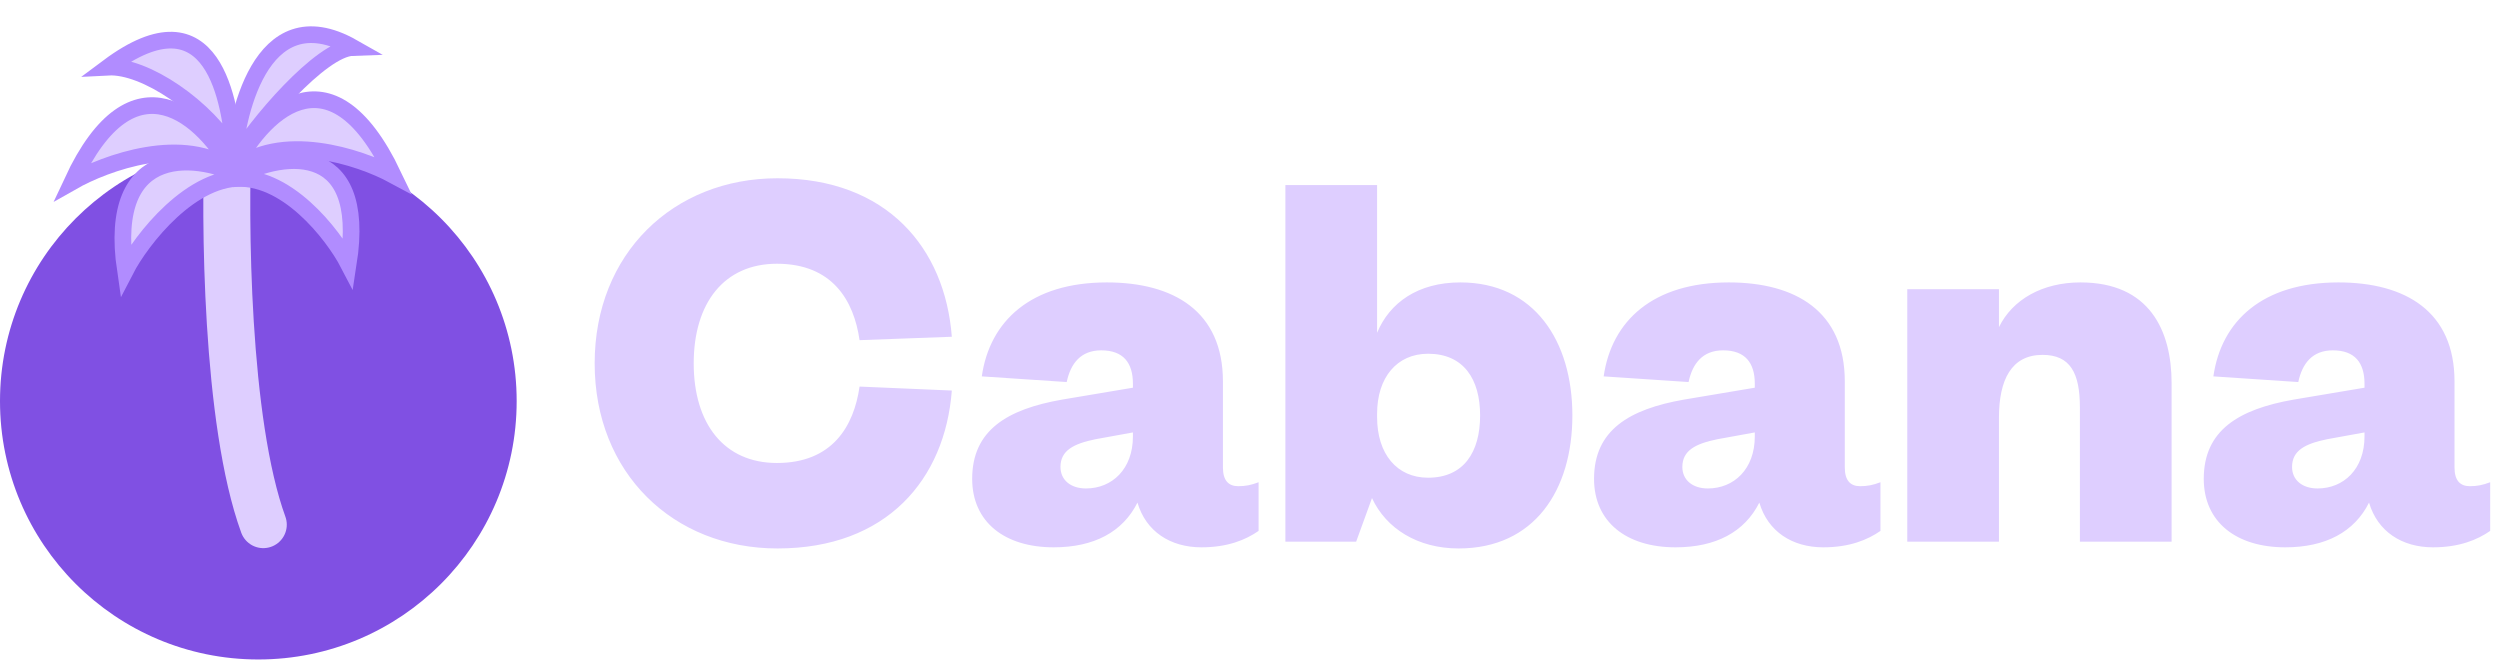
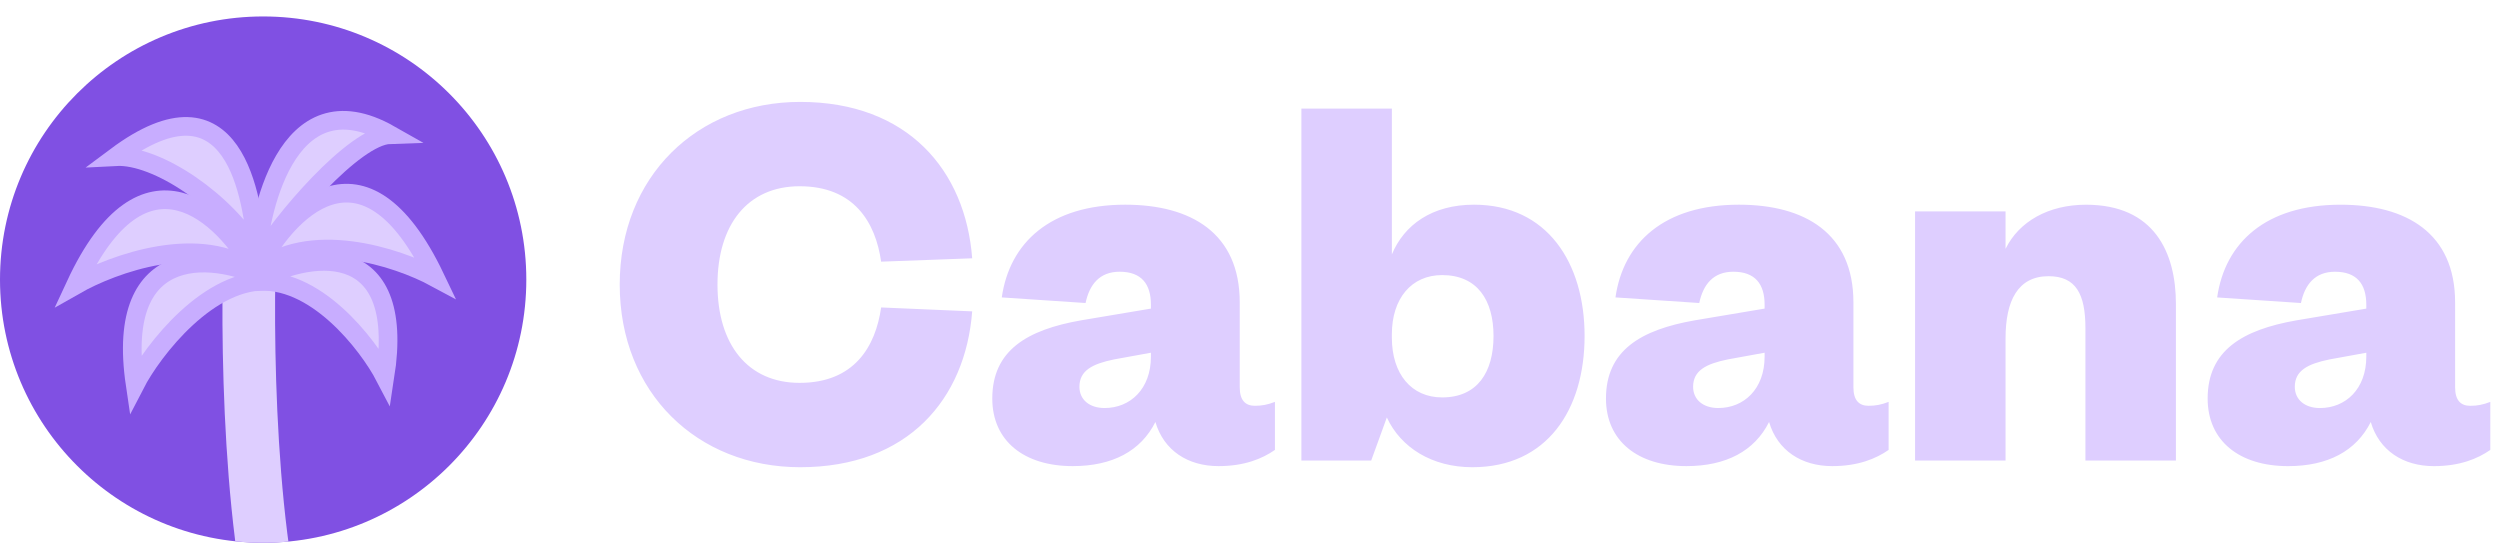
- <svg xmlns="http://www.w3.org/2000/svg" width="300" height="80" viewBox="0 0 300 80" fill="none">
-   <ellipse cx="31" cy="48.137" rx="31" ry="31" fill="#8050E3" />
-   <path d="M27.384 15.883C26.924 26.446 27.121 50.649 31.596 62.958" stroke="#DECEFF" stroke-width="5.636" stroke-linecap="round" />
-   <path d="M28.118 18.474C27.647 12.395 25.72 -1.446 12.986 8.055C17.385 7.823 24.809 12.829 28.118 18.474Z" fill="#DECEFF" stroke="#B18CFF" stroke-width="2" />
-   <path d="M27.937 20.467C24.584 14.297 16.033 5.928 8.655 21.815C12.664 19.533 22.133 16.068 27.937 20.467Z" fill="#DECEFF" stroke="#B18CFF" stroke-width="2" />
-   <path d="M29.55 21.412C23.999 18.355 12.751 16.911 15.048 32.443C16.928 28.8 23.036 20.866 29.55 21.412Z" fill="#DECEFF" stroke="#B18CFF" stroke-width="2" />
-   <path d="M28.028 19.471C28.247 14.767 31.02 -0.726 42.343 5.698C38.527 5.824 30.718 14.904 28.028 19.471Z" fill="#DECEFF" stroke="#B18CFF" stroke-width="2" />
-   <path d="M27.937 20.468C31.149 13.934 39.496 4.896 47.188 21.011C43.143 18.826 33.63 15.659 27.937 20.468Z" fill="#DECEFF" stroke="#B18CFF" stroke-width="2" />
-   <path d="M27.846 21.465C33.319 18.292 44.18 16.411 41.801 31.642C39.985 28.153 34.245 20.709 27.846 21.465Z" fill="#DECEFF" stroke="#B18CFF" stroke-width="2" />
-   <path d="M71.359 43.604C71.359 30.426 80.8 21.392 93.298 21.392C106.408 21.392 113.404 29.747 114.219 40.411L103.147 40.819C102.468 36.064 99.887 31.649 93.23 31.649C86.913 31.649 83.245 36.336 83.245 43.604C83.245 50.872 86.913 55.558 93.23 55.558C99.887 55.558 102.468 51.143 103.147 46.389L114.219 46.864C113.404 57.528 106.408 65.815 93.298 65.815C80.8 65.815 71.359 56.781 71.359 43.604ZM135.951 52.366V51.891L131.468 52.706C128.819 53.249 127.257 54.064 127.257 56.034C127.257 57.596 128.48 58.615 130.314 58.615C133.438 58.615 135.951 56.306 135.951 52.366ZM146.752 45.777V56.102C146.752 57.664 147.431 58.343 148.586 58.343C149.469 58.343 150.148 58.208 151.031 57.868V63.709C149.469 64.796 147.295 65.679 144.17 65.679C140.435 65.679 137.514 63.777 136.495 60.313C134.729 63.845 131.265 65.679 126.442 65.679C120.532 65.679 116.661 62.623 116.661 57.46C116.661 51.619 120.872 49.105 127.461 47.951L135.951 46.524V46.049C135.951 43.536 134.797 42.041 132.148 42.041C129.702 42.041 128.48 43.604 128.004 45.845L117.815 45.166C118.766 38.509 123.725 33.89 132.827 33.89C140.842 33.89 146.752 37.355 146.752 45.777ZM165.251 49.649V50.056C165.251 54.472 167.628 57.325 171.364 57.325C175.643 57.325 177.613 54.268 177.613 49.853C177.613 45.505 175.643 42.449 171.364 42.449C167.628 42.449 165.251 45.302 165.251 49.649ZM164.639 59.77L162.737 65H154.247V22.207H165.251V39.936C166.745 36.336 170.141 33.89 175.235 33.89C184.134 33.89 188.685 40.955 188.685 49.853C188.685 58.819 184.134 65.815 175.032 65.815C170.141 65.815 166.337 63.438 164.639 59.77ZM210.576 52.366V51.891L206.093 52.706C203.444 53.249 201.882 54.064 201.882 56.034C201.882 57.596 203.104 58.615 204.938 58.615C208.063 58.615 210.576 56.306 210.576 52.366ZM221.376 45.777V56.102C221.376 57.664 222.055 58.343 223.21 58.343C224.093 58.343 224.772 58.208 225.655 57.868V63.709C224.093 64.796 221.92 65.679 218.795 65.679C215.059 65.679 212.138 63.777 211.12 60.313C209.353 63.845 205.889 65.679 201.067 65.679C195.157 65.679 191.285 62.623 191.285 57.46C191.285 51.619 195.497 49.105 202.086 47.951L210.576 46.524V46.049C210.576 43.536 209.421 42.041 206.772 42.041C204.327 42.041 203.104 43.604 202.629 45.845L192.44 45.166C193.391 38.509 198.35 33.89 207.452 33.89C215.467 33.89 221.376 37.355 221.376 45.777ZM239.875 50.124V65H228.871V34.705H239.875V39.256C241.505 35.928 245.105 33.89 249.656 33.89C257.943 33.89 260.592 39.664 260.592 45.981V65H249.588V48.902C249.588 44.758 248.434 42.585 245.105 42.585C241.37 42.585 239.875 45.573 239.875 50.124ZM283.741 52.366V51.891L279.258 52.706C276.609 53.249 275.047 54.064 275.047 56.034C275.047 57.596 276.27 58.615 278.104 58.615C281.228 58.615 283.741 56.306 283.741 52.366ZM294.542 45.777V56.102C294.542 57.664 295.221 58.343 296.376 58.343C297.259 58.343 297.938 58.208 298.821 57.868V63.709C297.259 64.796 295.085 65.679 291.96 65.679C288.225 65.679 285.304 63.777 284.285 60.313C282.519 63.845 279.055 65.679 274.232 65.679C268.322 65.679 264.451 62.623 264.451 57.46C264.451 51.619 268.662 49.105 275.251 47.951L283.741 46.524V46.049C283.741 43.536 282.587 42.041 279.938 42.041C277.492 42.041 276.27 43.604 275.794 45.845L265.605 45.166C266.556 38.509 271.515 33.89 280.617 33.89C288.632 33.89 294.542 37.355 294.542 45.777Z" fill="#DECEFF" />
+ <svg xmlns="http://www.w3.org/2000/svg" id="e0ZU5LIvkCi1" viewBox="0 0 152 34" shape-rendering="geometricPrecision" text-rendering="geometricPrecision">
+   <ellipse rx="16" ry="16" transform="translate(16 17.0001)" fill="#8050e3" />
+   <g transform="translate(0-5)" mask="url(#e0ZU5LIvkCi12)">
+     <g>
+       <path d="M15.22,18.969c-.261,5.997-.149,19.738,2.391,26.726" fill="none" stroke="#deceff" stroke-width="3.2" stroke-linecap="round" />
+       <path d="M15.636,20.439c-.268-3.452-1.362-11.31-8.591-5.916c2.497-.132,6.712,2.71,8.591,5.916Z" fill="#deceff" stroke="#c8adff" stroke-width="1.135" />
+       <path d="M15.534,21.571c-1.904-3.503-6.759-8.255-10.947.765C6.862,21.04,12.239,19.073,15.534,21.571Z" fill="#deceff" stroke="#c8adff" stroke-width="1.135" />
+       <path d="M16.449,22.106c-3.151-1.735-9.537-2.555-8.233,6.263c1.067-2.068,4.535-6.573,8.233-6.263Z" fill="#deceff" stroke="#c8adff" stroke-width="1.135" />
+       <path d="M15.585,21.006c.124-2.671,1.699-11.467,8.128-7.82-2.167.071-6.601,5.227-8.128,7.82Z" fill="#deceff" stroke="#c8adff" stroke-width="1.135" />
+       <path d="M15.534,21.571c1.824-3.709,6.563-8.841,10.93.308-2.297-1.24-7.698-3.038-10.93-.308Z" fill="#deceff" stroke="#c8adff" stroke-width="1.135" />
+       <path d="M15.482,22.137c3.107-1.801,9.273-2.869,7.923,5.778-1.031-1.981-4.29-6.207-7.923-5.778Z" fill="#deceff" stroke="#c8adff" stroke-width="1.135" />
+     </g>
+     <mask id="e0ZU5LIvkCi12" mask-type="alpha" x="-150%" y="-150%" height="400%" width="400%">
+       <ellipse rx="16" ry="16" transform="translate(16 22.0001)" fill="#8050e3" />
+     </mask>
+   </g>
+   <path d="M37.679,22.302c0-6.589,4.721-11.106,10.97-11.106c6.555,0,10.053,4.177,10.46,9.509l-5.536.204c-.34-2.377-1.63-4.585-4.958-4.585-3.159,0-4.992,2.343-4.992,5.977s1.834,5.977,4.992,5.977c3.328,0,4.619-2.208,4.958-4.585l5.536.238c-.408,5.332-3.906,9.476-10.46,9.476-6.249,0-10.97-4.517-10.97-11.106ZM69.976,26.683v-.238l-2.241.408c-1.325.272-2.106.679-2.106,1.664c0,.781.611,1.291,1.528,1.291c1.562,0,2.819-1.155,2.819-3.124Zm5.4-3.294v5.162c0,.781.34,1.121.917,1.121.442,0,.781-.068,1.223-.238v2.921c-.781.543-1.868.985-3.43.985-1.868,0-3.328-.951-3.838-2.683-.883,1.766-2.615,2.683-5.026,2.683-2.955,0-4.891-1.528-4.891-4.109c0-2.921,2.106-4.177,5.4-4.755l4.245-.713v-.238c0-1.257-.577-2.004-1.902-2.004-1.223,0-1.834.781-2.072,1.902l-5.094-.34c.475-3.328,2.955-5.638,7.506-5.638c4.008,0,6.962,1.732,6.962,5.943Zm9.249,1.936v.204c0,2.208,1.189,3.634,3.057,3.634c2.14,0,3.124-1.528,3.124-3.736c0-2.174-.985-3.702-3.124-3.702-1.868,0-3.057,1.427-3.057,3.6Zm-.306,5.06L83.369,33h-4.245v-21.396h5.502v8.864c.747-1.8,2.445-3.023,4.992-3.023c4.449,0,6.725,3.532,6.725,7.981c0,4.483-2.276,7.981-6.826,7.981-2.445,0-4.347-1.189-5.196-3.023ZM107.288,26.683v-.238l-2.241.408c-1.325.272-2.106.679-2.106,1.664c0,.781.611,1.291,1.528,1.291c1.562,0,2.819-1.155,2.819-3.124Zm5.4-3.294v5.162c0,.781.34,1.121.917,1.121.442,0,.781-.068,1.223-.238v2.921c-.781.543-1.868.985-3.43.985-1.868,0-3.329-.951-3.838-2.683-.883,1.766-2.615,2.683-5.027,2.683-2.954,0-4.89-1.528-4.89-4.109c0-2.921,2.106-4.177,5.4-4.755l4.245-.713v-.238c0-1.257-.577-2.004-1.902-2.004-1.222,0-1.834.781-2.072,1.902l-5.094-.34c.475-3.328,2.955-5.638,7.506-5.638c4.007,0,6.962,1.732,6.962,5.943Zm9.25,2.174v7.438h-5.502v-15.147h5.502v2.276c.815-1.664,2.615-2.683,4.89-2.683c4.144,0,5.468,2.887,5.468,6.045v9.509h-5.502v-8.049c0-2.072-.577-3.159-2.241-3.159-1.868,0-2.615,1.494-2.615,3.77Zm21.933,1.121v-.238l-2.242.408c-1.324.272-2.105.679-2.105,1.664c0,.781.611,1.291,1.528,1.291c1.562,0,2.819-1.155,2.819-3.124Zm5.4-3.294v5.162c0,.781.339,1.121.917,1.121.441,0,.781-.068,1.222-.238v2.921c-.781.543-1.868.985-3.43.985-1.868,0-3.328-.951-3.838-2.683-.883,1.766-2.615,2.683-5.026,2.683-2.955,0-4.891-1.528-4.891-4.109c0-2.921,2.106-4.177,5.4-4.755l4.246-.713v-.238c0-1.257-.578-2.004-1.902-2.004-1.223,0-1.834.781-2.072,1.902l-5.094-.34c.475-3.328,2.954-5.638,7.505-5.638c4.008,0,6.963,1.732,6.963,5.943Z" transform="translate(0-5)" fill="#deceff" />
</svg>
